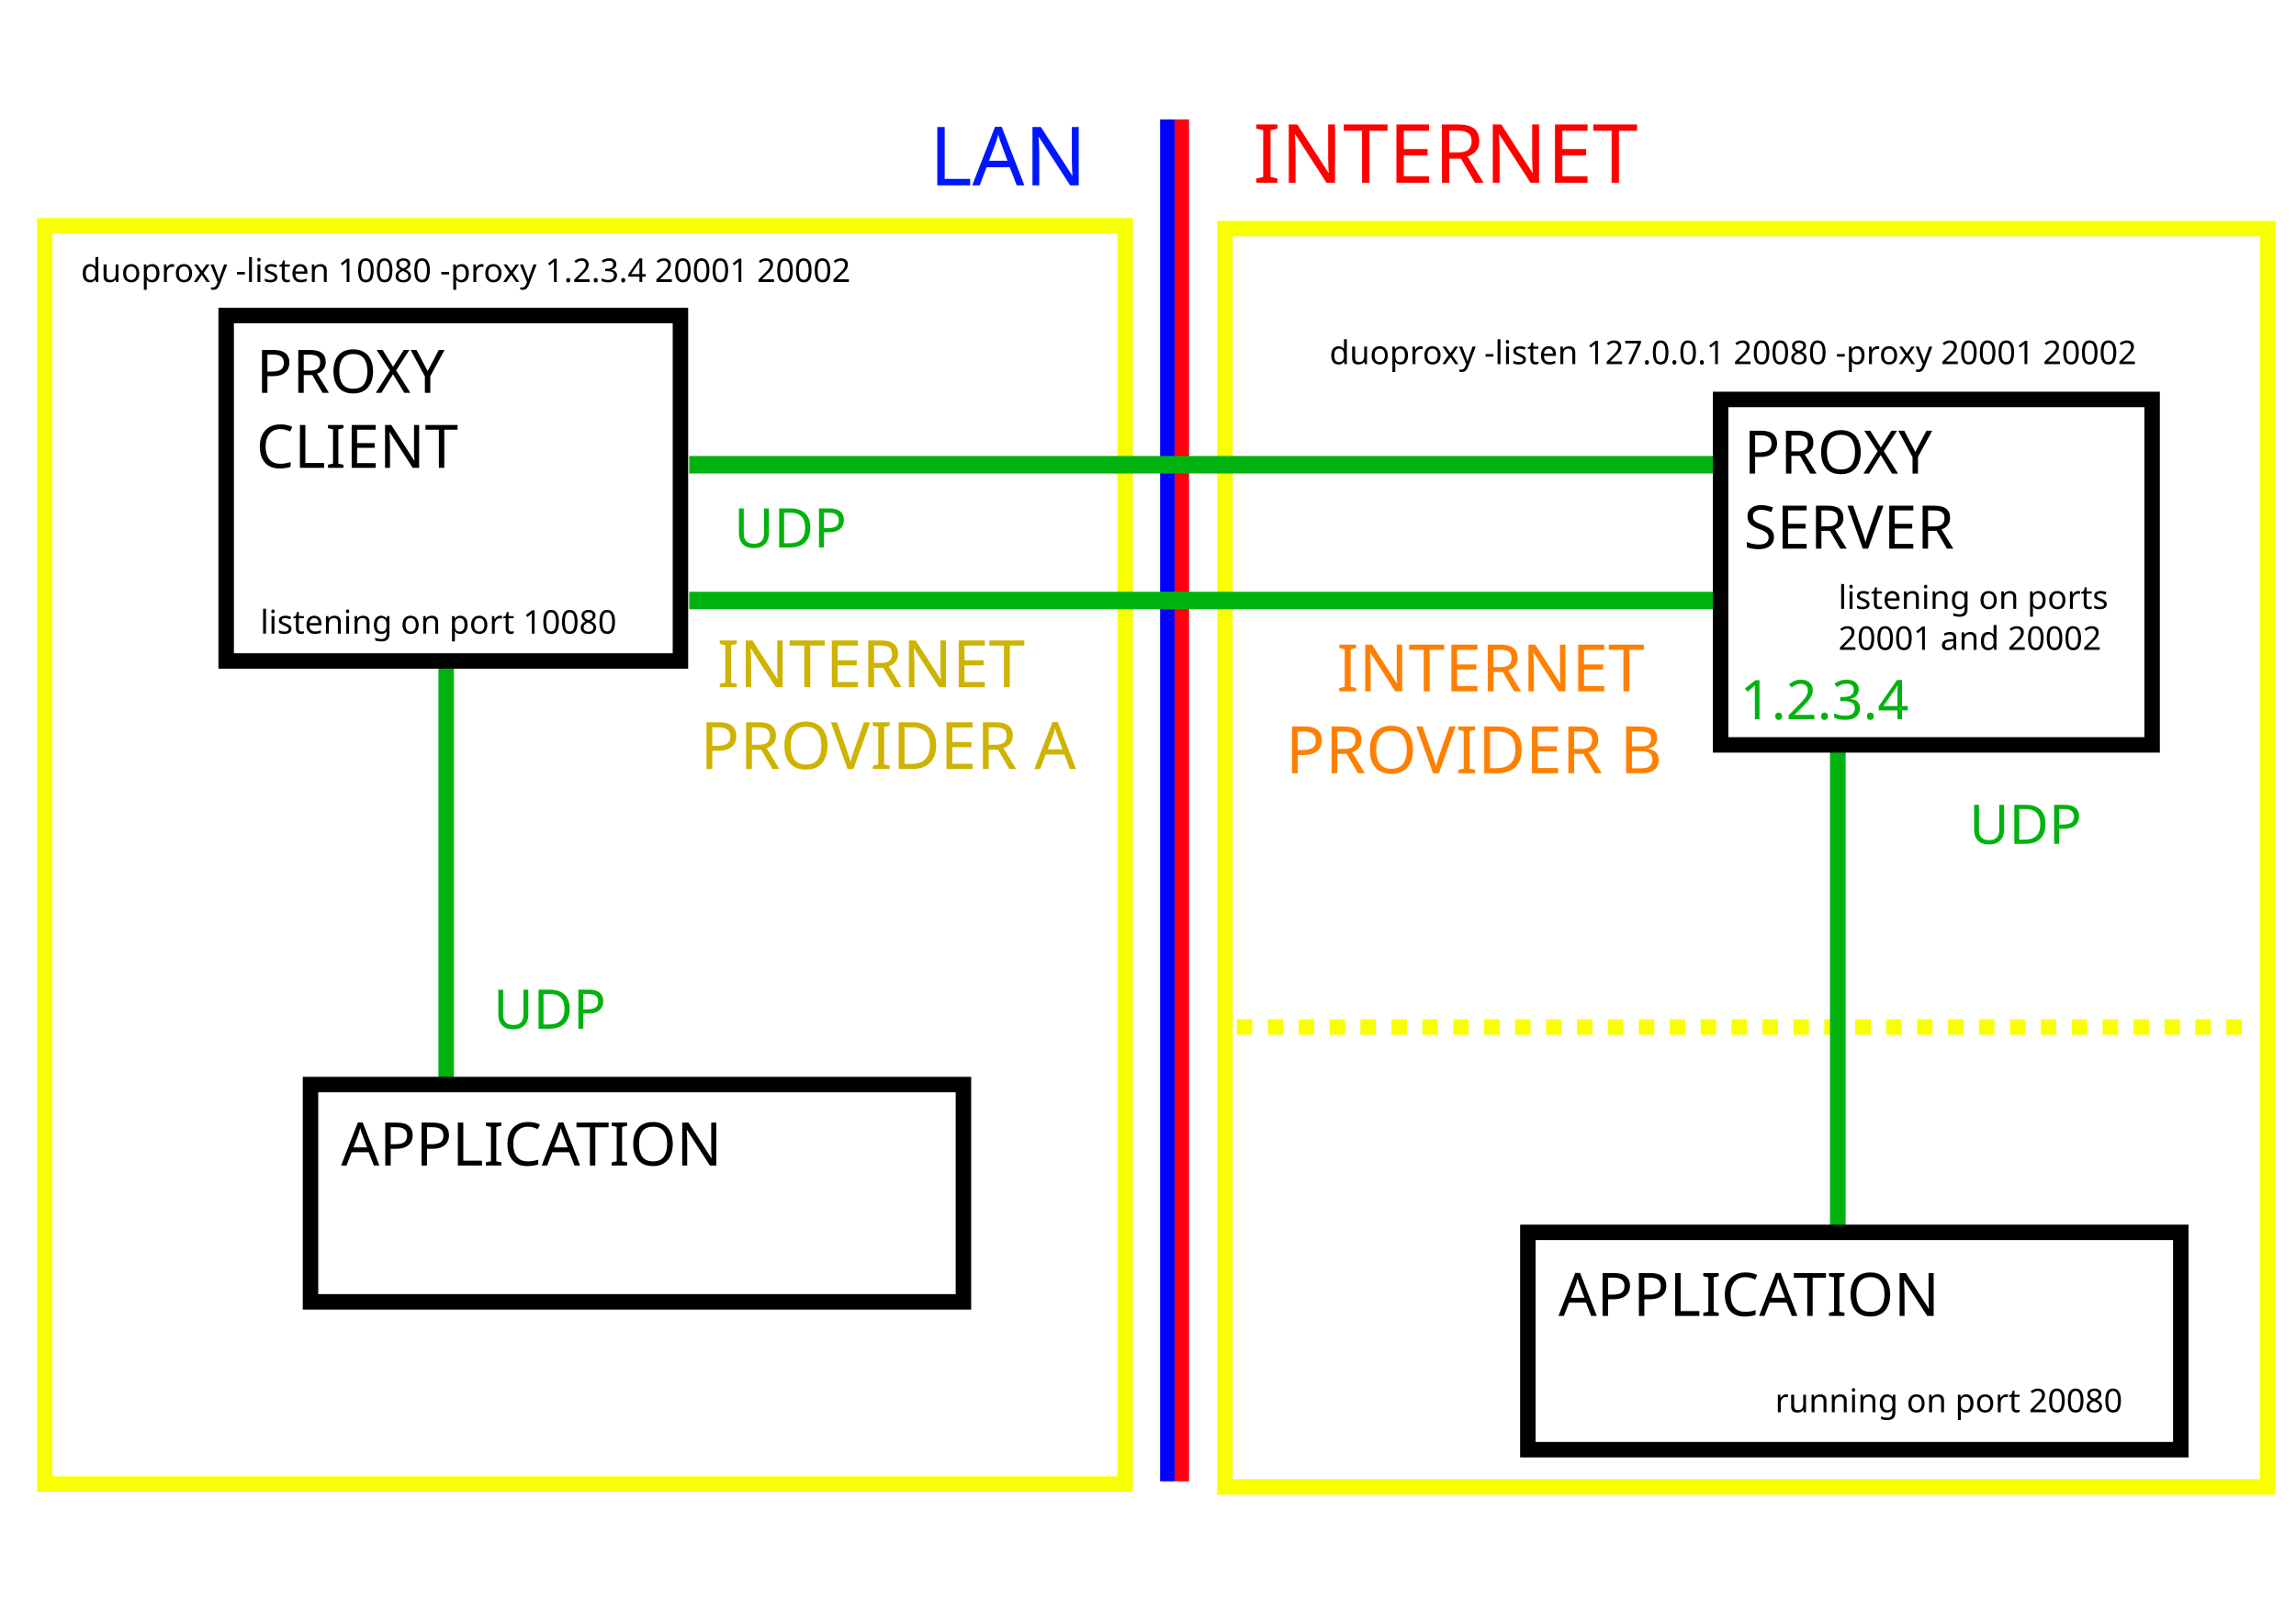
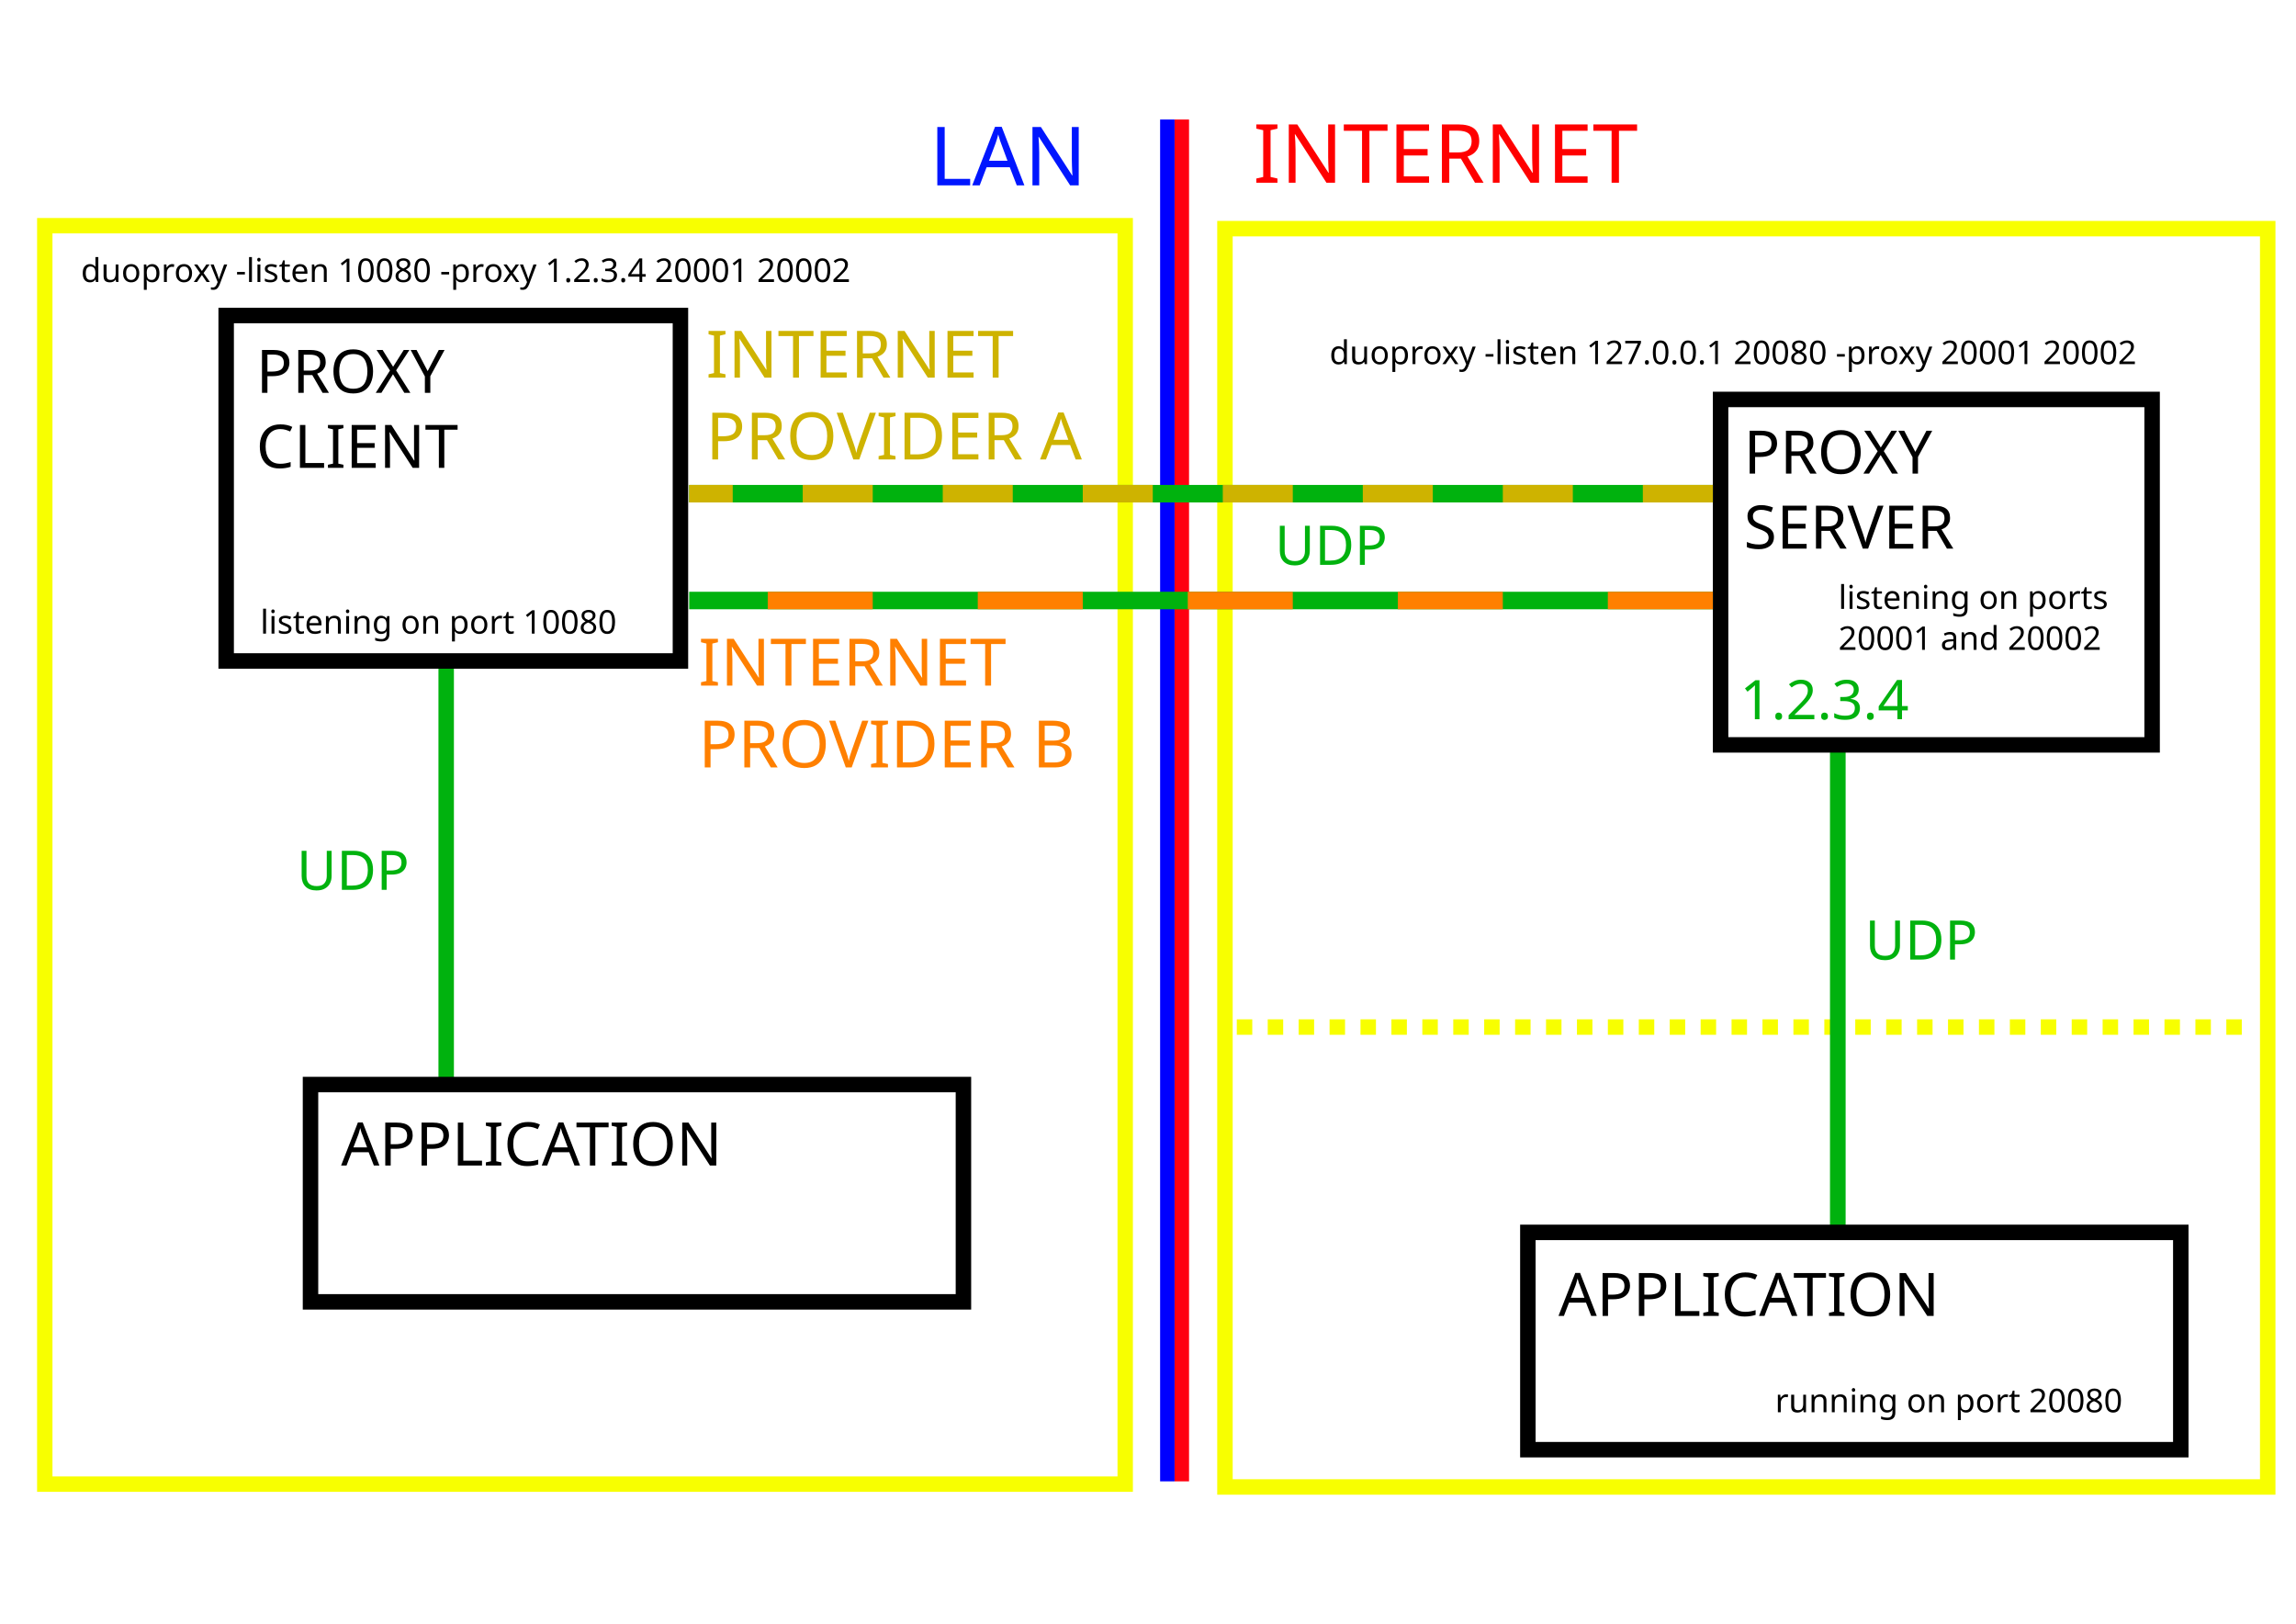
<svg xmlns="http://www.w3.org/2000/svg" width="297mm" height="210mm" viewBox="0 0 297 210" version="1.1" id="svg8">
  <defs id="defs2">
    <meshgradient id="meshgradient1111" gradientUnits="userSpaceOnUse" x="96.578" y="77.667" gradientTransform="matrix(1.307113,0,0,1,-37.08935,0)">
      <meshrow id="meshrow1113">
        <meshpatch id="meshpatch1115">
          <stop path="c 33.768,0  67.537,0  101.305,0" style="stop-color:#ffffff;stop-opacity:1" id="stop1117" />
          <stop path="c 0,0  0,0  0,0" style="stop-color:#ff8b08;stop-opacity:1" id="stop1119" />
          <stop path="c -33.768,0  -67.537,0  -101.305,0" style="stop-color:#ffffff;stop-opacity:1" id="stop1121" />
          <stop path="c 0,0  0,0  0,0" style="stop-color:#ff8b08;stop-opacity:1" id="stop1123" />
+         </meshpatch>
+       </meshrow>
+     </meshgradient>
+     <meshgradient id="meshgradient941" gradientUnits="userSpaceOnUse" gradientTransform="matrix(0.3458404,0,0,0.2645833,79.33543,76.53537)" x="96.578" y="77.667">
+       <meshrow id="meshrow953">
+         <meshpatch id="meshpatch951">
+           <stop path="c 33.768,0  67.537,0  101.305,0" style="stop-color:#ffffff;stop-opacity:1" id="stop943" />
+           <stop path="c 0,0  0,0  0,0" style="stop-color:#ff8b08;stop-opacity:1" id="stop945" />
+           <stop path="c -33.768,0  -67.537,0  -101.305,0" style="stop-color:#ffffff;stop-opacity:1" id="stop947" />
+           <stop path="c 0,0  0,0  0,0" style="stop-color:#ff8b08;stop-opacity:1" id="stop949" />
        </meshpatch>
      </meshrow>
    </meshgradient>
  </defs>
  <g id="layer2" style="display:inline">
    <path style="display:inline;fill:none;fill-opacity:1;stroke:#00b20e;stroke-width:2;stroke-linecap:butt;stroke-linejoin:miter;stroke-miterlimit:4;stroke-dasharray:none;stroke-opacity:1" d="M 57.716,139.858 V 85.829" id="path929" />
    <text xml:space="preserve" style="font-style:normal;font-variant:normal;font-weight:normal;font-stretch:normal;font-size:4.233px;line-height:1.25;font-family:sans-serif;-inkscape-font-specification:'sans-serif, Normal';font-variant-ligatures:normal;font-variant-caps:normal;font-variant-numeric:normal;font-variant-east-asian:normal;fill:#000000;fill-opacity:1;stroke:none;stroke-width:0.265" x="11.144" y="188.09" id="text1131">
      <tspan id="tspan1133" x="11.144" y="188.09" />
    </text>
    <text xml:space="preserve" style="font-style:normal;font-variant:normal;font-weight:normal;font-stretch:normal;font-size:4.233px;line-height:1.25;font-family:sans-serif;-inkscape-font-specification:'sans-serif, Normal';font-variant-ligatures:normal;font-variant-caps:normal;font-variant-numeric:normal;font-variant-east-asian:normal;fill:#000000;fill-opacity:1;stroke:none;stroke-width:0.265" x="10.468" y="36.47" id="text1137">
      <tspan id="tspan1135" x="10.468" y="36.47" style="font-style:normal;font-variant:normal;font-weight:normal;font-stretch:normal;font-size:4.233px;font-family:sans-serif;-inkscape-font-specification:'sans-serif, Normal';font-variant-ligatures:normal;font-variant-caps:normal;font-variant-numeric:normal;font-variant-east-asian:normal;stroke-width:0.265">duoproxy -listen 10080 -proxy 1.2.3.4 20001 20002</tspan>
    </text>
    <text xml:space="preserve" style="font-style:normal;font-variant:normal;font-weight:normal;font-stretch:normal;font-size:4.233px;line-height:1.25;font-family:sans-serif;-inkscape-font-specification:'sans-serif, Normal';font-variant-ligatures:normal;font-variant-caps:normal;font-variant-numeric:normal;font-variant-east-asian:normal;display:inline;fill:#000000;fill-opacity:1;stroke:none;stroke-width:0.265" x="171.974" y="47.093" id="text1137-6">
      <tspan id="tspan1135-9" x="171.974" y="47.093" style="font-style:normal;font-variant:normal;font-weight:normal;font-stretch:normal;font-size:4.233px;font-family:sans-serif;-inkscape-font-specification:'sans-serif, Normal';font-variant-ligatures:normal;font-variant-caps:normal;font-variant-numeric:normal;font-variant-east-asian:normal;stroke-width:0.265">duoproxy -listen 127.0.0.1 20080 -proxy 20001 20002</tspan>
    </text>
    <rect style="display:inline;fill:none;fill-opacity:1;stroke:#f8ff00;stroke-width:1.99;stroke-linecap:butt;stroke-miterlimit:4;stroke-dasharray:none;stroke-opacity:1" id="rect1211" width="139.759" height="162.759" x="5.792" y="29.19" />
    <rect style="display:inline;fill:none;fill-opacity:1;stroke:#f8ff00;stroke-width:2;stroke-linecap:butt;stroke-miterlimit:4;stroke-dasharray:none;stroke-opacity:1" id="rect1224" width="134.888" height="162.742" x="158.454" y="29.573" />
    <path style="display:inline;fill:none;stroke:#f8ff00;stroke-width:2;stroke-linecap:butt;stroke-linejoin:miter;stroke-miterlimit:4;stroke-dasharray:2, 2;stroke-dashoffset:0;stroke-opacity:1" d="M 289.987,132.833 H 157.529" id="path1227" />
  </g>
  <g id="layer4" style="display:inline">
    <path style="display:inline;fill:none;fill-opacity:1;stroke:#00b20e;stroke-width:2.022;stroke-linecap:butt;stroke-linejoin:miter;stroke-miterlimit:4;stroke-dasharray:none;stroke-opacity:1" d="M 237.73,159.387 V 96.24" id="path929-8" />
  </g>
-   <g id="layer1" style="display:inline;">
+   <g id="layer1" style="display:inline">
    <rect style="fill:#ff0010;fill-opacity:1;fill-rule:evenodd;stroke-width:0.265" id="rect10" width="1.871" height="176.131" x="151.938" y="15.458" />
    <rect style="fill:none;fill-rule:evenodd;stroke:#000000;stroke-width:2;stroke-miterlimit:4;stroke-dasharray:none;stroke-opacity:1" id="rect12" width="55.82" height="44.677" x="222.568" y="51.662" />
    <text xml:space="preserve" style="font-style:normal;font-variant:normal;font-weight:normal;font-stretch:normal;font-size:7.761px;line-height:1.25;font-family:sans-serif;-inkscape-font-specification:'sans-serif, Normal';font-variant-ligatures:normal;font-variant-caps:normal;font-variant-numeric:normal;font-variant-east-asian:normal;fill:#000000;fill-opacity:1;stroke:none;stroke-width:0.265" x="225.578" y="61.252" id="text839">
      <tspan id="tspan837" x="225.578" y="61.252" style="font-style:normal;font-variant:normal;font-weight:normal;font-stretch:normal;font-size:7.761px;font-family:sans-serif;-inkscape-font-specification:'sans-serif, Normal';font-variant-ligatures:normal;font-variant-caps:normal;font-variant-numeric:normal;font-variant-east-asian:normal;stroke-width:0.265">PROXY</tspan>
      <tspan x="225.578" y="70.953" style="font-style:normal;font-variant:normal;font-weight:normal;font-stretch:normal;font-size:7.761px;font-family:sans-serif;-inkscape-font-specification:'sans-serif, Normal';font-variant-ligatures:normal;font-variant-caps:normal;font-variant-numeric:normal;font-variant-east-asian:normal;stroke-width:0.265" id="tspan847">SERVER</tspan>
    </text>
    <rect style="fill:none;stroke:#000000;stroke-width:2;stroke-miterlimit:4;stroke-dasharray:none;stroke-opacity:1" id="rect841" width="84.46" height="28.104" x="197.637" y="159.389" />
    <text xml:space="preserve" style="font-style:normal;font-variant:normal;font-weight:normal;font-stretch:normal;font-size:7.761px;line-height:1.25;font-family:sans-serif;-inkscape-font-specification:'sans-serif, Normal';font-variant-ligatures:normal;font-variant-caps:normal;font-variant-numeric:normal;font-variant-east-asian:normal;fill:#000000;fill-opacity:1;stroke:none;stroke-width:0.265" x="201.598" y="170.193" id="text845">
      <tspan id="tspan843" x="201.598" y="170.193" style="font-style:normal;font-variant:normal;font-weight:normal;font-stretch:normal;font-size:7.761px;font-family:sans-serif;-inkscape-font-specification:'sans-serif, Normal';font-variant-ligatures:normal;font-variant-caps:normal;font-variant-numeric:normal;font-variant-east-asian:normal;stroke-width:0.265">APPLICATION</tspan>
    </text>
    <rect style="fill:none;fill-rule:evenodd;stroke:#000000;stroke-width:2;stroke-miterlimit:4;stroke-dasharray:none;stroke-opacity:1" id="rect12-8" width="58.762" height="44.677" x="29.256" y="40.809" />
    <rect style="fill:none;stroke:#000000;stroke-width:2;stroke-miterlimit:4;stroke-dasharray:none;stroke-opacity:1" id="rect841-3" width="84.46" height="28.104" x="40.165" y="140.27" />
    <text xml:space="preserve" style="font-style:normal;font-variant:normal;font-weight:normal;font-stretch:normal;font-size:7.761px;line-height:1.25;font-family:sans-serif;-inkscape-font-specification:'sans-serif, Normal';font-variant-ligatures:normal;font-variant-caps:normal;font-variant-numeric:normal;font-variant-east-asian:normal;fill:#000000;fill-opacity:1;stroke:none;stroke-width:0.265" x="44.125" y="150.736" id="text845-3">
      <tspan id="tspan843-1" x="44.125" y="150.736" style="font-style:normal;font-variant:normal;font-weight:normal;font-stretch:normal;font-size:7.761px;font-family:sans-serif;-inkscape-font-specification:'sans-serif, Normal';font-variant-ligatures:normal;font-variant-caps:normal;font-variant-numeric:normal;font-variant-east-asian:normal;stroke-width:0.265">APPLICATION</tspan>
    </text>
    <text xml:space="preserve" style="font-style:normal;font-weight:normal;font-size:10.583px;line-height:1.25;font-family:sans-serif;fill:#ff0000;fill-opacity:1;stroke:none;stroke-width:0.265" x="162.088" y="23.638" id="text902">
      <tspan id="tspan900" x="162.088" y="23.638" style="fill:#ff0000;fill-opacity:1;stroke-width:0.265">INTERNET</tspan>
    </text>
    <rect style="fill:#0000ff;fill-opacity:1;fill-rule:evenodd;stroke-width:0.265" id="rect10-1" width="1.871" height="176.131" x="150.067" y="15.458" />
    <text xml:space="preserve" style="font-style:normal;font-weight:normal;font-size:10.583px;line-height:1.25;font-family:sans-serif;fill:#0016ff;fill-opacity:1;stroke:none;stroke-width:0.265" x="120.216" y="23.976" id="text921">
      <tspan id="tspan919" x="120.216" y="23.976" style="fill:#0016ff;fill-opacity:1;stroke-width:0.265">LAN</tspan>
    </text>
-     <text xml:space="preserve" style="font-style:normal;font-variant:normal;font-weight:normal;font-stretch:normal;font-size:7.056px;line-height:1.25;font-family:sans-serif;-inkscape-font-specification:'sans-serif, Normal';font-variant-ligatures:normal;font-variant-caps:normal;font-variant-numeric:normal;font-variant-east-asian:normal;fill:#00b20e;fill-opacity:1;stroke:none;stroke-width:0.265;" x="63.822" y="133.048" id="text933">
-       <tspan id="tspan931" x="63.822" y="133.048" style="font-style:normal;font-variant:normal;font-weight:normal;font-stretch:normal;font-size:7.056px;font-family:sans-serif;-inkscape-font-specification:'sans-serif, Normal';font-variant-ligatures:normal;font-variant-caps:normal;font-variant-numeric:normal;font-variant-east-asian:normal;fill:#00b20e;fill-opacity:1;stroke-width:0.265;">UDP</tspan>
+     <text xml:space="preserve" style="font-style:normal;font-variant:normal;font-weight:normal;font-stretch:normal;font-size:7.056px;line-height:1.25;font-family:sans-serif;-inkscape-font-specification:'sans-serif, Normal';font-variant-ligatures:normal;font-variant-caps:normal;font-variant-numeric:normal;font-variant-east-asian:normal;fill:#00b20e;fill-opacity:1;stroke:none;stroke-width:0.265" x="38.378" y="115.087" id="text933">
+       <tspan id="tspan931" x="38.378" y="115.087" style="font-style:normal;font-variant:normal;font-weight:normal;font-stretch:normal;font-size:7.056px;font-family:sans-serif;-inkscape-font-specification:'sans-serif, Normal';font-variant-ligatures:normal;font-variant-caps:normal;font-variant-numeric:normal;font-variant-east-asian:normal;fill:#00b20e;fill-opacity:1;stroke-width:0.265">UDP</tspan>
    </text>
-     <text xml:space="preserve" style="font-style:normal;font-variant:normal;font-weight:normal;font-stretch:normal;font-size:7.056px;line-height:1.25;font-family:sans-serif;-inkscape-font-specification:'sans-serif, Normal';font-variant-ligatures:normal;font-variant-caps:normal;font-variant-numeric:normal;font-variant-east-asian:normal;display:inline;fill:#00b20e;fill-opacity:1;stroke:none;stroke-width:0.265" x="254.723" y="109.14" id="text933-4">
-       <tspan id="tspan931-3" x="254.723" y="109.14" style="font-style:normal;font-variant:normal;font-weight:normal;font-stretch:normal;font-size:7.056px;font-family:sans-serif;-inkscape-font-specification:'sans-serif, Normal';font-variant-ligatures:normal;font-variant-caps:normal;font-variant-numeric:normal;font-variant-east-asian:normal;fill:#00b20e;fill-opacity:1;stroke-width:0.265">UDP</tspan>
+     <text xml:space="preserve" style="font-style:normal;font-variant:normal;font-weight:normal;font-stretch:normal;font-size:7.056px;line-height:1.25;font-family:sans-serif;-inkscape-font-specification:'sans-serif, Normal';font-variant-ligatures:normal;font-variant-caps:normal;font-variant-numeric:normal;font-variant-east-asian:normal;display:inline;fill:#00b20e;fill-opacity:1;stroke:none;stroke-width:0.265" x="241.252" y="124.107" id="text933-4">
+       <tspan id="tspan931-3" x="241.252" y="124.107" style="font-style:normal;font-variant:normal;font-weight:normal;font-stretch:normal;font-size:7.056px;font-family:sans-serif;-inkscape-font-specification:'sans-serif, Normal';font-variant-ligatures:normal;font-variant-caps:normal;font-variant-numeric:normal;font-variant-east-asian:normal;fill:#00b20e;fill-opacity:1;stroke-width:0.265">UDP</tspan>
    </text>
-     <text xml:space="preserve" style="font-style:normal;font-variant:normal;font-weight:normal;font-stretch:normal;font-size:8.467px;line-height:1.25;font-family:sans-serif;-inkscape-font-specification:'sans-serif, Normal';font-variant-ligatures:normal;font-variant-caps:normal;font-variant-numeric:normal;font-variant-east-asian:normal;display:inline;fill:#ceb300;fill-opacity:1;stroke:none;stroke-width:0.265" x="90.563" y="88.879" id="text933-5">
-       <tspan id="tspan931-4" x="90.563" y="88.879" style="font-style:normal;font-variant:normal;font-weight:normal;font-stretch:normal;font-size:8.467px;font-family:sans-serif;-inkscape-font-specification:'sans-serif, Normal';font-variant-ligatures:normal;font-variant-caps:normal;font-variant-numeric:normal;font-variant-east-asian:normal;fill:#ceb300;fill-opacity:1;stroke-width:0.265"> INTERNET</tspan>
-       <tspan x="90.563" y="99.462" style="font-style:normal;font-variant:normal;font-weight:normal;font-stretch:normal;font-size:8.467px;font-family:sans-serif;-inkscape-font-specification:'sans-serif, Normal';font-variant-ligatures:normal;font-variant-caps:normal;font-variant-numeric:normal;font-variant-east-asian:normal;fill:#ceb300;fill-opacity:1;stroke-width:0.265" id="tspan1125">PROVIDER A</tspan>
+     <text xml:space="preserve" style="font-style:normal;font-variant:normal;font-weight:normal;font-stretch:normal;font-size:8.467px;line-height:1.25;font-family:sans-serif;-inkscape-font-specification:'sans-serif, Normal';font-variant-ligatures:normal;font-variant-caps:normal;font-variant-numeric:normal;font-variant-east-asian:normal;display:inline;fill:#ceb300;fill-opacity:1;stroke:none;stroke-width:0.265" x="91.311" y="48.842" id="text933-5">
+       <tspan id="tspan931-4" x="91.311" y="48.842" style="font-style:normal;font-variant:normal;font-weight:normal;font-stretch:normal;font-size:8.467px;font-family:sans-serif;-inkscape-font-specification:'sans-serif, Normal';font-variant-ligatures:normal;font-variant-caps:normal;font-variant-numeric:normal;font-variant-east-asian:normal;fill:#ceb300;fill-opacity:1;stroke-width:0.265">INTERNET</tspan>
+       <tspan x="91.311" y="59.426" style="font-style:normal;font-variant:normal;font-weight:normal;font-stretch:normal;font-size:8.467px;font-family:sans-serif;-inkscape-font-specification:'sans-serif, Normal';font-variant-ligatures:normal;font-variant-caps:normal;font-variant-numeric:normal;font-variant-east-asian:normal;fill:#ceb300;fill-opacity:1;stroke-width:0.265" id="tspan1125">PROVIDER A</tspan>
    </text>
-     <text xml:space="preserve" style="font-style:normal;font-variant:normal;font-weight:normal;font-stretch:normal;font-size:8.467px;line-height:1.25;font-family:sans-serif;-inkscape-font-specification:'sans-serif, Normal';font-variant-ligatures:normal;font-variant-caps:normal;font-variant-numeric:normal;font-variant-east-asian:normal;display:inline;fill:#ff8000;fill-opacity:1;stroke:none;stroke-width:0.265" x="166.295" y="89.418" id="text933-5-8">
-       <tspan id="tspan931-4-3" x="166.295" y="89.418" style="font-style:normal;font-variant:normal;font-weight:normal;font-stretch:normal;font-size:8.467px;font-family:sans-serif;-inkscape-font-specification:'sans-serif, Normal';font-variant-ligatures:normal;font-variant-caps:normal;font-variant-numeric:normal;font-variant-east-asian:normal;fill:#ff8000;fill-opacity:1;stroke-width:0.265">   INTERNET</tspan>
-       <tspan x="166.295" y="100.002" style="font-style:normal;font-variant:normal;font-weight:normal;font-stretch:normal;font-size:8.467px;font-family:sans-serif;-inkscape-font-specification:'sans-serif, Normal';font-variant-ligatures:normal;font-variant-caps:normal;font-variant-numeric:normal;font-variant-east-asian:normal;fill:#ff8000;fill-opacity:1;stroke-width:0.265" id="tspan1127">PROVIDER B</tspan>
+     <text xml:space="preserve" style="font-style:normal;font-variant:normal;font-weight:normal;font-stretch:normal;font-size:8.467px;line-height:1.25;font-family:sans-serif;-inkscape-font-specification:'sans-serif, Normal';font-variant-ligatures:normal;font-variant-caps:normal;font-variant-numeric:normal;font-variant-east-asian:normal;display:inline;fill:#ff8000;fill-opacity:1;stroke:none;stroke-width:0.265" x="90.337" y="88.67" id="text933-5-8">
+       <tspan id="tspan931-4-3" x="90.337" y="88.67" style="font-style:normal;font-variant:normal;font-weight:normal;font-stretch:normal;font-size:8.467px;font-family:sans-serif;-inkscape-font-specification:'sans-serif, Normal';font-variant-ligatures:normal;font-variant-caps:normal;font-variant-numeric:normal;font-variant-east-asian:normal;fill:#ff8000;fill-opacity:1;stroke-width:0.265">INTERNET</tspan>
+       <tspan x="90.337" y="99.253" style="font-style:normal;font-variant:normal;font-weight:normal;font-stretch:normal;font-size:8.467px;font-family:sans-serif;-inkscape-font-specification:'sans-serif, Normal';font-variant-ligatures:normal;font-variant-caps:normal;font-variant-numeric:normal;font-variant-east-asian:normal;fill:#ff8000;fill-opacity:1;stroke-width:0.265" id="tspan1127">PROVIDER B</tspan>
    </text>
-     <path style="display:inline;fill:none;stroke:#00b20e;stroke-width:2.264;stroke-linecap:butt;stroke-linejoin:miter;stroke-miterlimit:4;stroke-dasharray:none;stroke-opacity:1" d="M 221.566,60.108 H 89.149" id="path1016" />
+     <path style="display:inline;fill:none;stroke:#00b20e;stroke-width:2.264;stroke-linecap:butt;stroke-linejoin:miter;stroke-miterlimit:4;stroke-dasharray:none;stroke-opacity:1" d="M 221.566,63.85 H 89.149" id="path1016" />
    <path style="display:inline;fill:url(#meshgradient1111);fill-opacity:1;stroke:#00b20e;stroke-width:2.264;stroke-linecap:butt;stroke-linejoin:miter;stroke-miterlimit:4;stroke-dasharray:none;stroke-opacity:1" d="M 221.566,77.667 H 89.149" id="path1016-7" />
-     <text xml:space="preserve" style="font-style:normal;font-variant:normal;font-weight:normal;font-stretch:normal;font-size:7.056px;line-height:1.25;font-family:sans-serif;-inkscape-font-specification:'sans-serif, Normal';font-variant-ligatures:normal;font-variant-caps:normal;font-variant-numeric:normal;font-variant-east-asian:normal;display:inline;fill:#00b20e;fill-opacity:1;stroke:none;stroke-width:0.265" x="94.944" y="70.807" id="text933-4-8-6">
-       <tspan id="tspan931-3-9-6" x="94.944" y="70.807" style="font-style:normal;font-variant:normal;font-weight:normal;font-stretch:normal;font-size:7.056px;font-family:sans-serif;-inkscape-font-specification:'sans-serif, Normal';font-variant-ligatures:normal;font-variant-caps:normal;font-variant-numeric:normal;font-variant-east-asian:normal;fill:#00b20e;fill-opacity:1;stroke-width:0.265">UDP</tspan>
+     <text xml:space="preserve" style="font-style:normal;font-variant:normal;font-weight:normal;font-stretch:normal;font-size:7.056px;line-height:1.25;font-family:sans-serif;-inkscape-font-specification:'sans-serif, Normal';font-variant-ligatures:normal;font-variant-caps:normal;font-variant-numeric:normal;font-variant-east-asian:normal;display:inline;fill:#00b20e;fill-opacity:1;stroke:none;stroke-width:0.265" x="164.915" y="73.052" id="text933-4-8-6">
+       <tspan id="tspan931-3-9-6" x="164.915" y="73.052" style="font-style:normal;font-variant:normal;font-weight:normal;font-stretch:normal;font-size:7.056px;font-family:sans-serif;-inkscape-font-specification:'sans-serif, Normal';font-variant-ligatures:normal;font-variant-caps:normal;font-variant-numeric:normal;font-variant-east-asian:normal;fill:#00b20e;fill-opacity:1;stroke-width:0.265">UDP</tspan>
    </text>
    <text xml:space="preserve" style="font-style:normal;font-variant:normal;font-weight:normal;font-stretch:normal;font-size:7.056px;line-height:1.25;font-family:sans-serif;-inkscape-font-specification:'sans-serif, Normal';font-variant-ligatures:normal;font-variant-caps:normal;font-variant-numeric:normal;font-variant-east-asian:normal;display:inline;fill:#00b20e;fill-opacity:1;stroke:none;stroke-width:0.265" x="225.098" y="93.021" id="text933-4-8-6-8">
      <tspan id="tspan931-3-9-6-5" x="225.098" y="93.021" style="font-style:normal;font-variant:normal;font-weight:normal;font-stretch:normal;font-size:7.056px;font-family:sans-serif;-inkscape-font-specification:'sans-serif, Normal';font-variant-ligatures:normal;font-variant-caps:normal;font-variant-numeric:normal;font-variant-east-asian:normal;fill:#00b20e;fill-opacity:1;stroke-width:0.265">1.2.3.4</tspan>
    </text>
    <text xml:space="preserve" style="font-style:normal;font-variant:normal;font-weight:normal;font-stretch:normal;font-size:4.233px;line-height:1.25;font-family:sans-serif;-inkscape-font-specification:'sans-serif, Normal';font-variant-ligatures:normal;font-variant-caps:normal;font-variant-numeric:normal;font-variant-east-asian:normal;fill:#000000;fill-opacity:1;stroke:none;stroke-width:0.265" x="229.616" y="182.651" id="text1199">
      <tspan id="tspan1197" x="229.616" y="182.651" style="font-style:normal;font-variant:normal;font-weight:normal;font-stretch:normal;font-size:4.233px;font-family:sans-serif;-inkscape-font-specification:'sans-serif, Normal';font-variant-ligatures:normal;font-variant-caps:normal;font-variant-numeric:normal;font-variant-east-asian:normal;stroke-width:0.265">running on port 20080</tspan>
    </text>
    <text xml:space="preserve" style="font-style:normal;font-variant:normal;font-weight:normal;font-stretch:normal;font-size:4.233px;line-height:1.25;font-family:sans-serif;-inkscape-font-specification:'sans-serif, Normal';font-variant-ligatures:normal;font-variant-caps:normal;font-variant-numeric:normal;font-variant-east-asian:normal;fill:#000000;fill-opacity:1;stroke:none;stroke-width:0.265" x="237.803" y="78.753" id="text1203">
      <tspan id="tspan1201" x="237.803" y="78.753" style="font-style:normal;font-variant:normal;font-weight:normal;font-stretch:normal;font-size:4.233px;font-family:sans-serif;-inkscape-font-specification:'sans-serif, Normal';font-variant-ligatures:normal;font-variant-caps:normal;font-variant-numeric:normal;font-variant-east-asian:normal;stroke-width:0.265">listening on ports</tspan>
      <tspan x="237.803" y="84.045" style="font-style:normal;font-variant:normal;font-weight:normal;font-stretch:normal;font-size:4.233px;font-family:sans-serif;-inkscape-font-specification:'sans-serif, Normal';font-variant-ligatures:normal;font-variant-caps:normal;font-variant-numeric:normal;font-variant-east-asian:normal;stroke-width:0.265" id="tspan1205">20001 and 20002</tspan>
    </text>
    <text xml:space="preserve" style="font-style:normal;font-variant:normal;font-weight:normal;font-stretch:normal;font-size:7.761px;line-height:1.25;font-family:sans-serif;-inkscape-font-specification:'sans-serif, Normal';font-variant-ligatures:normal;font-variant-caps:normal;font-variant-numeric:normal;font-variant-east-asian:normal;fill:#000000;fill-opacity:1;stroke:none;stroke-width:0.265" x="33.139" y="50.808" id="text875">
      <tspan id="tspan873" x="33.139" y="50.808" style="font-style:normal;font-variant:normal;font-weight:normal;font-stretch:normal;font-size:7.761px;font-family:sans-serif;-inkscape-font-specification:'sans-serif, Normal';font-variant-ligatures:normal;font-variant-caps:normal;font-variant-numeric:normal;font-variant-east-asian:normal;stroke-width:0.265">PROXY</tspan>
      <tspan x="33.139" y="60.509" style="font-style:normal;font-variant:normal;font-weight:normal;font-stretch:normal;font-size:7.761px;font-family:sans-serif;-inkscape-font-specification:'sans-serif, Normal';font-variant-ligatures:normal;font-variant-caps:normal;font-variant-numeric:normal;font-variant-east-asian:normal;stroke-width:0.265" id="tspan877">CLIENT</tspan>
    </text>
    <text xml:space="preserve" style="font-style:normal;font-variant:normal;font-weight:normal;font-stretch:normal;font-size:4.233px;line-height:1.25;font-family:sans-serif;-inkscape-font-specification:'sans-serif, Normal';font-variant-ligatures:normal;font-variant-caps:normal;font-variant-numeric:normal;font-variant-east-asian:normal;fill:#000000;fill-opacity:1;stroke:none;stroke-width:0.265" x="33.676" y="81.945" id="text1209">
      <tspan id="tspan1207" x="33.676" y="81.945" style="font-style:normal;font-variant:normal;font-weight:normal;font-stretch:normal;font-size:4.233px;font-family:sans-serif;-inkscape-font-specification:'sans-serif, Normal';font-variant-ligatures:normal;font-variant-caps:normal;font-variant-numeric:normal;font-variant-east-asian:normal;stroke-width:0.265">listening on port 10080</tspan>
    </text>
  </g>
+   <g id="layer3">
+     <path style="display:inline;fill:none;stroke:#ceb300;stroke-width:2.264;stroke-linecap:butt;stroke-linejoin:miter;stroke-miterlimit:4;stroke-dasharray:9.056,9.056;stroke-opacity:1;stroke-dashoffset:0" d="M 221.566,63.85 H 89.149" id="path1016-5" />
+     <path style="display:inline;fill:url(#meshgradient941);fill-opacity:1;stroke:#ff8000;stroke-width:2.264;stroke-linecap:butt;stroke-linejoin:miter;stroke-miterlimit:4;stroke-dasharray:13.584, 13.584;stroke-opacity:1;stroke-dashoffset:0" d="M 221.566,77.667 H 89.149" id="path1016-7-8" />
+   </g>
</svg>
